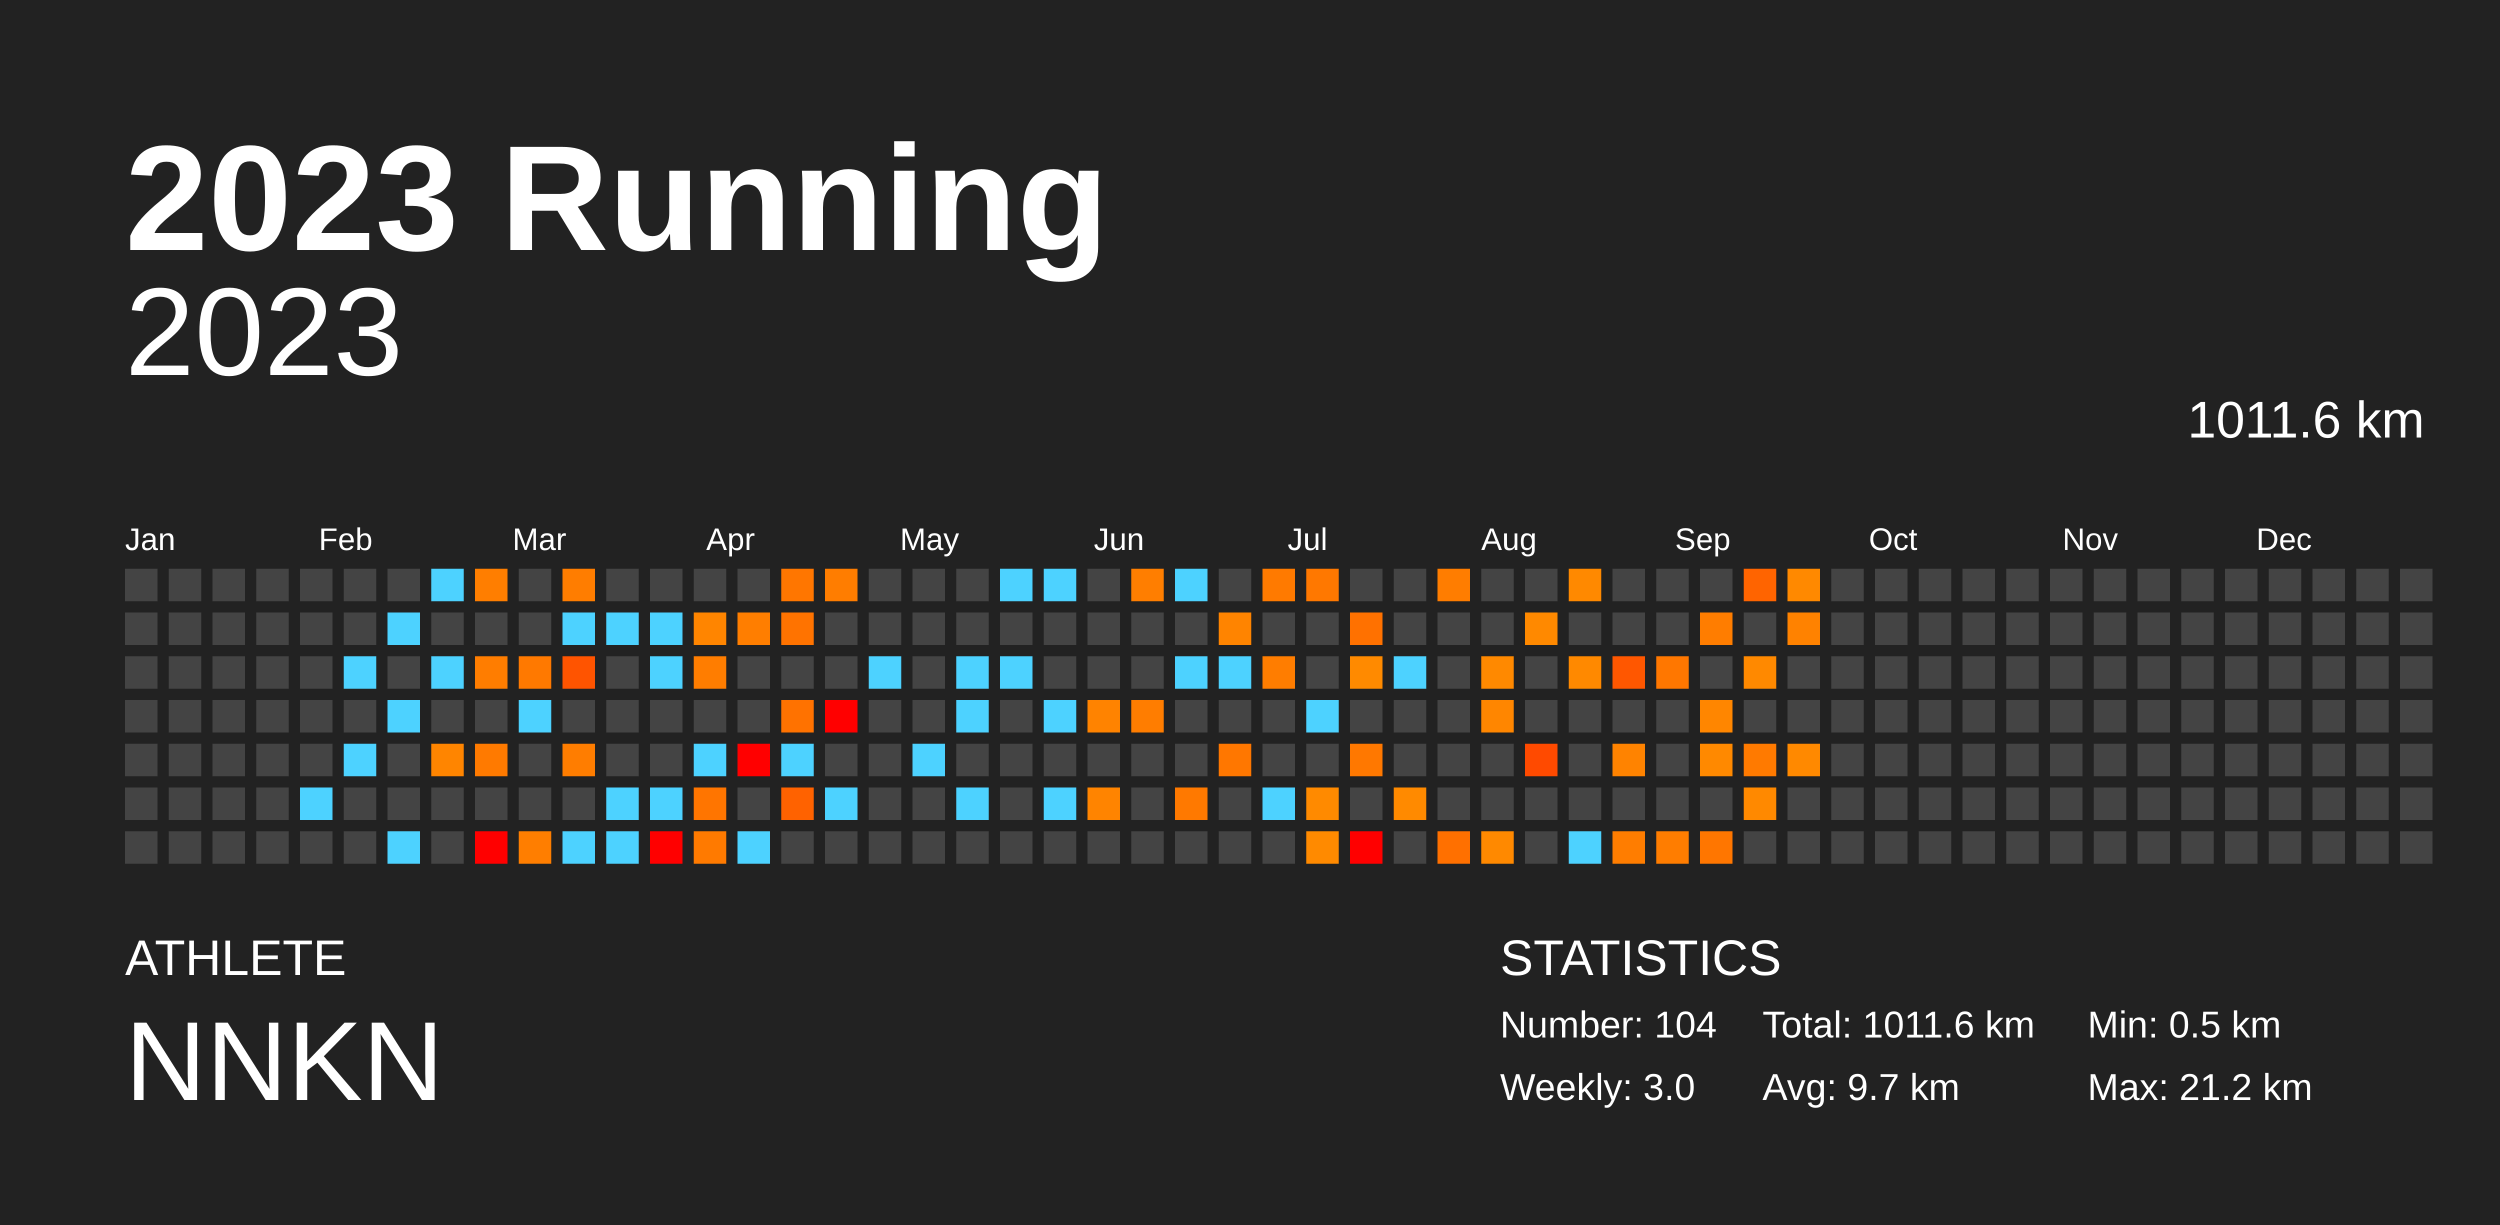
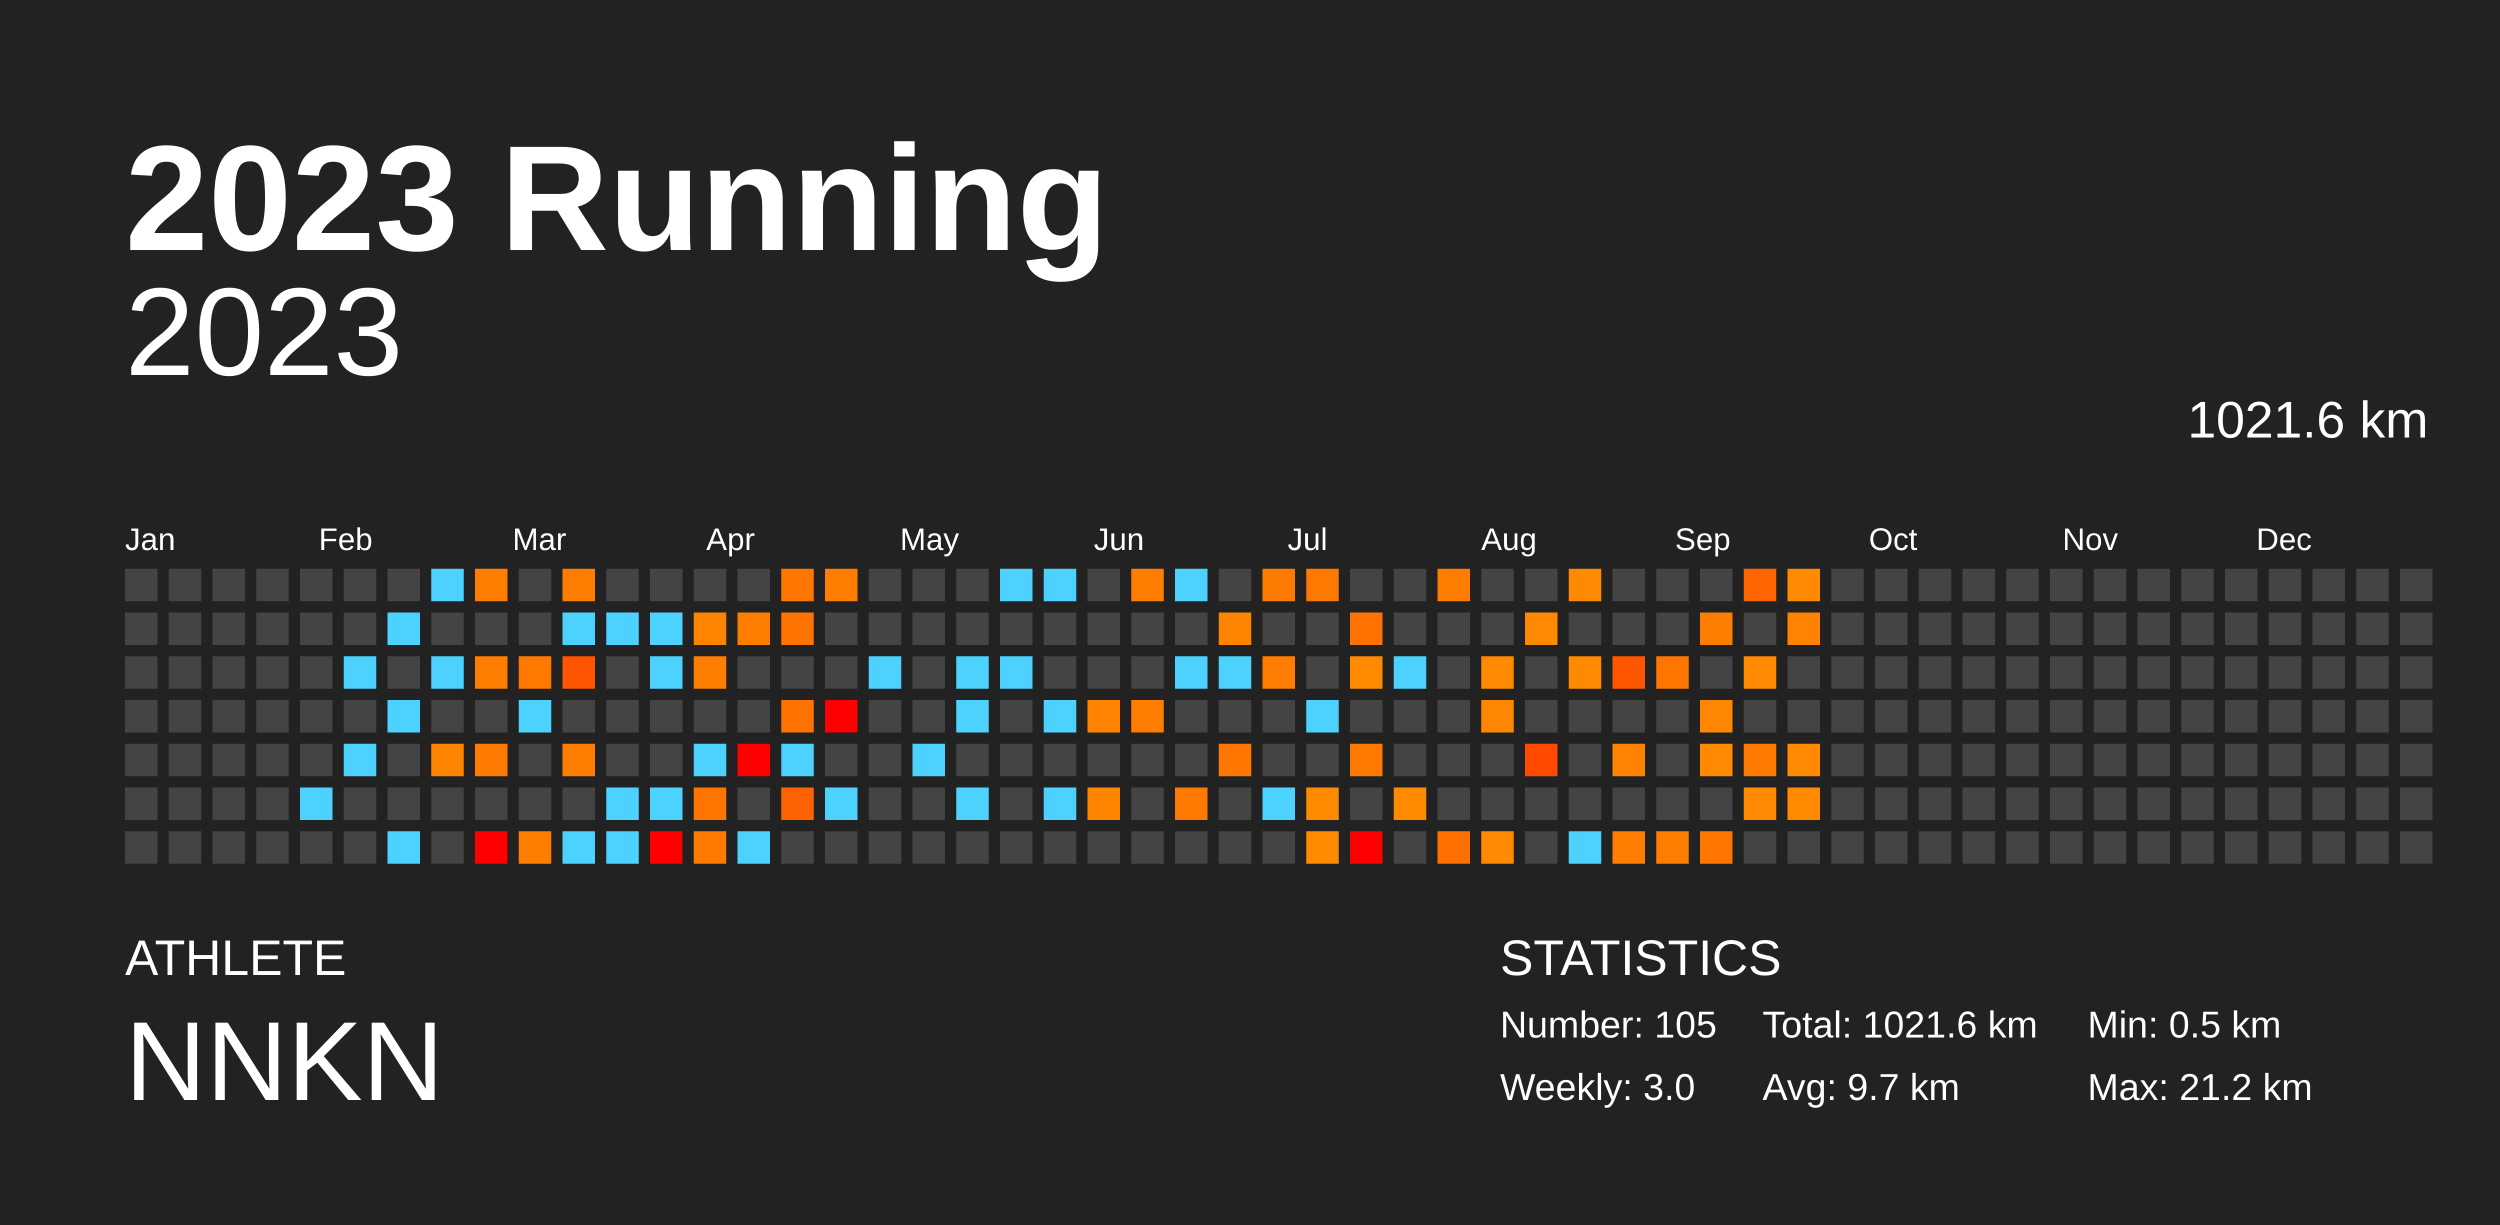
<svg xmlns="http://www.w3.org/2000/svg" baseProfile="full" height="98mm" version="1.1" viewBox="0,0,200,98" width="200mm">
  <defs />
  <rect fill="#222222" height="98" width="200" x="0" y="0" />
  <text fill="#FFFFFF" style="font-size:12px; font-family:Arial; font-weight:bold;" x="10" y="20">2023 Running</text>
  <text fill="#FFFFFF" style="font-size:4px; font-family:Arial" x="10" y="78">ATHLETE</text>
  <text fill="#FFFFFF" style="font-size:9px; font-family:Arial" x="10" y="88">NNKN</text>
  <text fill="#FFFFFF" style="font-size:4px; font-family:Arial" x="120" y="78">STATISTICS</text>
-   <text fill="#FFFFFF" style="font-size:3px; font-family:Arial" x="120" y="83">Number: 104</text>
+   <text fill="#FFFFFF" style="font-size:3px; font-family:Arial" x="120" y="83">Number: 105</text>
  <text fill="#FFFFFF" style="font-size:3px; font-family:Arial" x="120" y="88">Weekly: 3.0</text>
-   <text fill="#FFFFFF" style="font-size:3px; font-family:Arial" x="141" y="83">Total: 1011.6 km</text>
+   <text fill="#FFFFFF" style="font-size:3px; font-family:Arial" x="141" y="83">Total: 1021.6 km</text>
  <text fill="#FFFFFF" style="font-size:3px; font-family:Arial" x="141" y="88">Avg: 9.7 km</text>
  <text fill="#FFFFFF" style="font-size:3px; font-family:Arial" x="167" y="83">Min: 0.5 km</text>
  <text fill="#FFFFFF" style="font-size:3px; font-family:Arial" x="167" y="88">Max: 21.2 km</text>
  <text alignment-baseline="hanging" fill="#FFFFFF" style="font-size:10.0px; font-family:Arial;" x="10" y="30">2023</text>
-   <text alignment-baseline="hanging" fill="#FFFFFF" style="font-size:4.125px; font-family:Arial;" x="175" y="35">1011.6 km</text>
+   <text alignment-baseline="hanging" fill="#FFFFFF" style="font-size:4.125px; font-family:Arial;" x="175" y="35">1021.6 km</text>
  <text fill="#FFFFFF" style="font-size:2.5px; font-family:Arial" x="10.0" y="44">Jan</text>
  <text fill="#FFFFFF" style="font-size:2.5px; font-family:Arial" x="25.5" y="44">Feb</text>
  <text fill="#FFFFFF" style="font-size:2.5px; font-family:Arial" x="41.0" y="44">Mar</text>
  <text fill="#FFFFFF" style="font-size:2.5px; font-family:Arial" x="56.5" y="44">Apr</text>
  <text fill="#FFFFFF" style="font-size:2.5px; font-family:Arial" x="72.0" y="44">May</text>
  <text fill="#FFFFFF" style="font-size:2.5px; font-family:Arial" x="87.5" y="44">Jun</text>
  <text fill="#FFFFFF" style="font-size:2.5px; font-family:Arial" x="103.0" y="44">Jul</text>
  <text fill="#FFFFFF" style="font-size:2.5px; font-family:Arial" x="118.5" y="44">Aug</text>
  <text fill="#FFFFFF" style="font-size:2.5px; font-family:Arial" x="134.0" y="44">Sep</text>
  <text fill="#FFFFFF" style="font-size:2.5px; font-family:Arial" x="149.5" y="44">Oct</text>
  <text fill="#FFFFFF" style="font-size:2.5px; font-family:Arial" x="165.0" y="44">Nov</text>
  <text fill="#FFFFFF" style="font-size:2.5px; font-family:Arial" x="180.5" y="44">Dec</text>
  <rect fill="#444444" height="2.6" width="2.6" x="10.0" y="45.5" />
  <rect fill="#444444" height="2.6" width="2.6" x="10.0" y="49.0" />
  <rect fill="#444444" height="2.6" width="2.6" x="10.0" y="52.5" />
  <rect fill="#444444" height="2.6" width="2.6" x="10.0" y="56.0" />
  <rect fill="#444444" height="2.6" width="2.6" x="10.0" y="59.5" />
  <rect fill="#444444" height="2.6" width="2.6" x="10.0" y="63.0" />
  <rect fill="#444444" height="2.6" width="2.6" x="10.0" y="66.5" />
  <rect fill="#444444" height="2.6" width="2.6" x="13.5" y="45.5" />
  <rect fill="#444444" height="2.6" width="2.6" x="13.5" y="49.0" />
  <rect fill="#444444" height="2.6" width="2.6" x="13.5" y="52.5" />
  <rect fill="#444444" height="2.6" width="2.6" x="13.5" y="56.0" />
  <rect fill="#444444" height="2.6" width="2.6" x="13.5" y="59.5" />
  <rect fill="#444444" height="2.6" width="2.6" x="13.5" y="63.0" />
  <rect fill="#444444" height="2.6" width="2.6" x="13.5" y="66.5" />
  <rect fill="#444444" height="2.6" width="2.6" x="17.0" y="45.5" />
  <rect fill="#444444" height="2.6" width="2.6" x="17.0" y="49.0" />
  <rect fill="#444444" height="2.6" width="2.6" x="17.0" y="52.5" />
  <rect fill="#444444" height="2.6" width="2.6" x="17.0" y="56.0" />
  <rect fill="#444444" height="2.6" width="2.6" x="17.0" y="59.5" />
  <rect fill="#444444" height="2.6" width="2.6" x="17.0" y="63.0" />
  <rect fill="#444444" height="2.6" width="2.6" x="17.0" y="66.5" />
  <rect fill="#444444" height="2.6" width="2.6" x="20.5" y="45.5" />
  <rect fill="#444444" height="2.6" width="2.6" x="20.5" y="49.0" />
  <rect fill="#444444" height="2.6" width="2.6" x="20.5" y="52.5" />
  <rect fill="#444444" height="2.6" width="2.6" x="20.5" y="56.0" />
  <rect fill="#444444" height="2.6" width="2.6" x="20.5" y="59.5" />
  <rect fill="#444444" height="2.6" width="2.6" x="20.5" y="63.0" />
  <rect fill="#444444" height="2.6" width="2.6" x="20.5" y="66.5" />
  <rect fill="#444444" height="2.6" width="2.6" x="24.0" y="45.5" />
  <rect fill="#444444" height="2.6" width="2.6" x="24.0" y="49.0" />
  <rect fill="#444444" height="2.6" width="2.6" x="24.0" y="52.5" />
  <rect fill="#444444" height="2.6" width="2.6" x="24.0" y="56.0" />
  <rect fill="#444444" height="2.6" width="2.6" x="24.0" y="59.5" />
  <rect fill="#4dd2ff" height="2.6" width="2.6" x="24.0" y="63.0" />
  <rect fill="#444444" height="2.6" width="2.6" x="24.0" y="66.5" />
  <rect fill="#444444" height="2.6" width="2.6" x="27.5" y="45.5" />
  <rect fill="#444444" height="2.6" width="2.6" x="27.5" y="49.0" />
  <rect fill="#4dd2ff" height="2.6" width="2.6" x="27.5" y="52.5" />
  <rect fill="#444444" height="2.6" width="2.6" x="27.5" y="56.0" />
  <rect fill="#4dd2ff" height="2.6" width="2.6" x="27.5" y="59.5" />
  <rect fill="#444444" height="2.6" width="2.6" x="27.5" y="63.0" />
  <rect fill="#444444" height="2.6" width="2.6" x="27.5" y="66.5" />
  <rect fill="#444444" height="2.6" width="2.6" x="31.0" y="45.5" />
  <rect fill="#4dd2ff" height="2.6" width="2.6" x="31.0" y="49.0" />
  <rect fill="#444444" height="2.6" width="2.6" x="31.0" y="52.5" />
  <rect fill="#4dd2ff" height="2.6" width="2.6" x="31.0" y="56.0" />
  <rect fill="#444444" height="2.6" width="2.6" x="31.0" y="59.5" />
  <rect fill="#444444" height="2.6" width="2.6" x="31.0" y="63.0" />
  <rect fill="#4dd2ff" height="2.6" width="2.6" x="31.0" y="66.5" />
  <rect fill="#4dd2ff" height="2.6" width="2.6" x="34.5" y="45.5" />
  <rect fill="#444444" height="2.6" width="2.6" x="34.5" y="49.0" />
  <rect fill="#4dd2ff" height="2.6" width="2.6" x="34.5" y="52.5" />
  <rect fill="#444444" height="2.6" width="2.6" x="34.5" y="56.0" />
  <rect fill="#ff8500" height="2.6" width="2.6" x="34.5" y="59.5" />
  <rect fill="#444444" height="2.6" width="2.6" x="34.5" y="63.0" />
  <rect fill="#444444" height="2.6" width="2.6" x="34.5" y="66.5" />
  <rect fill="#ff7e00" height="2.6" width="2.6" x="38.0" y="45.5" />
  <rect fill="#444444" height="2.6" width="2.6" x="38.0" y="49.0" />
  <rect fill="#ff7d00" height="2.6" width="2.6" x="38.0" y="52.5" />
  <rect fill="#444444" height="2.6" width="2.6" x="38.0" y="56.0" />
  <rect fill="#ff7a00" height="2.6" width="2.6" x="38.0" y="59.5" />
  <rect fill="#444444" height="2.6" width="2.6" x="38.0" y="63.0" />
  <rect fill="red" height="2.6" width="2.6" x="38.0" y="66.5" />
  <rect fill="#444444" height="2.6" width="2.6" x="41.5" y="45.5" />
  <rect fill="#444444" height="2.6" width="2.6" x="41.5" y="49.0" />
  <rect fill="#ff7900" height="2.6" width="2.6" x="41.5" y="52.5" />
  <rect fill="#4dd2ff" height="2.6" width="2.6" x="41.5" y="56.0" />
  <rect fill="#444444" height="2.6" width="2.6" x="41.5" y="59.5" />
  <rect fill="#444444" height="2.6" width="2.6" x="41.5" y="63.0" />
  <rect fill="#ff7e00" height="2.6" width="2.6" x="41.5" y="66.5" />
  <rect fill="#ff7d00" height="2.6" width="2.6" x="45.0" y="45.5" />
  <rect fill="#4dd2ff" height="2.6" width="2.6" x="45.0" y="49.0" />
  <rect fill="#ff5400" height="2.6" width="2.6" x="45.0" y="52.5" />
  <rect fill="#444444" height="2.6" width="2.6" x="45.0" y="56.0" />
  <rect fill="#ff7d00" height="2.6" width="2.6" x="45.0" y="59.5" />
  <rect fill="#444444" height="2.6" width="2.6" x="45.0" y="63.0" />
  <rect fill="#4dd2ff" height="2.6" width="2.6" x="45.0" y="66.5" />
  <rect fill="#444444" height="2.6" width="2.6" x="48.5" y="45.5" />
  <rect fill="#4dd2ff" height="2.6" width="2.6" x="48.5" y="49.0" />
  <rect fill="#444444" height="2.6" width="2.6" x="48.5" y="52.5" />
  <rect fill="#444444" height="2.6" width="2.6" x="48.5" y="56.0" />
  <rect fill="#444444" height="2.6" width="2.6" x="48.5" y="59.5" />
  <rect fill="#4dd2ff" height="2.6" width="2.6" x="48.5" y="63.0" />
  <rect fill="#4dd2ff" height="2.6" width="2.6" x="48.5" y="66.5" />
  <rect fill="#444444" height="2.6" width="2.6" x="52.0" y="45.5" />
  <rect fill="#4dd2ff" height="2.6" width="2.6" x="52.0" y="49.0" />
  <rect fill="#4dd2ff" height="2.6" width="2.6" x="52.0" y="52.5" />
  <rect fill="#444444" height="2.6" width="2.6" x="52.0" y="56.0" />
  <rect fill="#444444" height="2.6" width="2.6" x="52.0" y="59.5" />
  <rect fill="#4dd2ff" height="2.6" width="2.6" x="52.0" y="63.0" />
  <rect fill="red" height="2.6" width="2.6" x="52.0" y="66.5" />
  <rect fill="#444444" height="2.6" width="2.6" x="55.5" y="45.5" />
  <rect fill="#ff8500" height="2.6" width="2.6" x="55.5" y="49.0" />
  <rect fill="#ff7d00" height="2.6" width="2.6" x="55.5" y="52.5" />
  <rect fill="#444444" height="2.6" width="2.6" x="55.5" y="56.0" />
  <rect fill="#4dd2ff" height="2.6" width="2.6" x="55.5" y="59.5" />
  <rect fill="#ff7500" height="2.6" width="2.6" x="55.5" y="63.0" />
  <rect fill="#ff7a00" height="2.6" width="2.6" x="55.5" y="66.5" />
  <rect fill="#444444" height="2.6" width="2.6" x="59.0" y="45.5" />
  <rect fill="#ff7e00" height="2.6" width="2.6" x="59.0" y="49.0" />
  <rect fill="#444444" height="2.6" width="2.6" x="59.0" y="52.5" />
  <rect fill="#444444" height="2.6" width="2.6" x="59.0" y="56.0" />
  <rect fill="red" height="2.6" width="2.6" x="59.0" y="59.5" />
  <rect fill="#444444" height="2.6" width="2.6" x="59.0" y="63.0" />
  <rect fill="#4dd2ff" height="2.6" width="2.6" x="59.0" y="66.5" />
  <rect fill="#ff7600" height="2.6" width="2.6" x="62.5" y="45.5" />
  <rect fill="#ff7300" height="2.6" width="2.6" x="62.5" y="49.0" />
  <rect fill="#444444" height="2.6" width="2.6" x="62.5" y="52.5" />
  <rect fill="#ff7200" height="2.6" width="2.6" x="62.5" y="56.0" />
  <rect fill="#4dd2ff" height="2.6" width="2.6" x="62.5" y="59.5" />
  <rect fill="#ff6200" height="2.6" width="2.6" x="62.5" y="63.0" />
  <rect fill="#444444" height="2.6" width="2.6" x="62.5" y="66.5" />
  <rect fill="#ff7d00" height="2.6" width="2.6" x="66.0" y="45.5" />
  <rect fill="#444444" height="2.6" width="2.6" x="66.0" y="49.0" />
  <rect fill="#444444" height="2.6" width="2.6" x="66.0" y="52.5" />
  <rect fill="red" height="2.6" width="2.6" x="66.0" y="56.0" />
  <rect fill="#444444" height="2.6" width="2.6" x="66.0" y="59.5" />
  <rect fill="#4dd2ff" height="2.6" width="2.6" x="66.0" y="63.0" />
  <rect fill="#444444" height="2.6" width="2.6" x="66.0" y="66.5" />
  <rect fill="#444444" height="2.6" width="2.6" x="69.5" y="45.5" />
  <rect fill="#444444" height="2.6" width="2.6" x="69.5" y="49.0" />
  <rect fill="#4dd2ff" height="2.6" width="2.6" x="69.5" y="52.5" />
  <rect fill="#444444" height="2.6" width="2.6" x="69.5" y="56.0" />
  <rect fill="#444444" height="2.6" width="2.6" x="69.5" y="59.5" />
  <rect fill="#444444" height="2.6" width="2.6" x="69.5" y="63.0" />
  <rect fill="#444444" height="2.6" width="2.6" x="69.5" y="66.5" />
  <rect fill="#444444" height="2.6" width="2.6" x="73.0" y="45.5" />
  <rect fill="#444444" height="2.6" width="2.6" x="73.0" y="49.0" />
  <rect fill="#444444" height="2.6" width="2.6" x="73.0" y="52.5" />
  <rect fill="#444444" height="2.6" width="2.6" x="73.0" y="56.0" />
  <rect fill="#4dd2ff" height="2.6" width="2.6" x="73.0" y="59.5" />
  <rect fill="#444444" height="2.6" width="2.6" x="73.0" y="63.0" />
  <rect fill="#444444" height="2.6" width="2.6" x="73.0" y="66.5" />
  <rect fill="#444444" height="2.6" width="2.6" x="76.5" y="45.5" />
  <rect fill="#444444" height="2.6" width="2.6" x="76.5" y="49.0" />
  <rect fill="#4dd2ff" height="2.6" width="2.6" x="76.5" y="52.5" />
  <rect fill="#4dd2ff" height="2.6" width="2.6" x="76.5" y="56.0" />
  <rect fill="#444444" height="2.6" width="2.6" x="76.5" y="59.5" />
  <rect fill="#4dd2ff" height="2.6" width="2.6" x="76.5" y="63.0" />
  <rect fill="#444444" height="2.6" width="2.6" x="76.5" y="66.5" />
  <rect fill="#4dd2ff" height="2.6" width="2.6" x="80.0" y="45.5" />
  <rect fill="#444444" height="2.6" width="2.6" x="80.0" y="49.0" />
  <rect fill="#4dd2ff" height="2.6" width="2.6" x="80.0" y="52.5" />
  <rect fill="#444444" height="2.6" width="2.6" x="80.0" y="56.0" />
  <rect fill="#444444" height="2.6" width="2.6" x="80.0" y="59.5" />
  <rect fill="#444444" height="2.6" width="2.6" x="80.0" y="63.0" />
  <rect fill="#444444" height="2.6" width="2.6" x="80.0" y="66.5" />
  <rect fill="#4dd2ff" height="2.6" width="2.6" x="83.5" y="45.5" />
  <rect fill="#444444" height="2.6" width="2.6" x="83.5" y="49.0" />
  <rect fill="#444444" height="2.6" width="2.6" x="83.5" y="52.5" />
  <rect fill="#4dd2ff" height="2.6" width="2.6" x="83.5" y="56.0" />
  <rect fill="#444444" height="2.6" width="2.6" x="83.5" y="59.5" />
  <rect fill="#4dd2ff" height="2.6" width="2.6" x="83.5" y="63.0" />
  <rect fill="#444444" height="2.6" width="2.6" x="83.5" y="66.5" />
  <rect fill="#444444" height="2.6" width="2.6" x="87.0" y="45.5" />
  <rect fill="#444444" height="2.6" width="2.6" x="87.0" y="49.0" />
  <rect fill="#444444" height="2.6" width="2.6" x="87.0" y="52.5" />
  <rect fill="#ff8300" height="2.6" width="2.6" x="87.0" y="56.0" />
  <rect fill="#444444" height="2.6" width="2.6" x="87.0" y="59.5" />
  <rect fill="#ff8400" height="2.6" width="2.6" x="87.0" y="63.0" />
  <rect fill="#444444" height="2.6" width="2.6" x="87.0" y="66.5" />
  <rect fill="#ff7e00" height="2.6" width="2.6" x="90.5" y="45.5" />
  <rect fill="#444444" height="2.6" width="2.6" x="90.5" y="49.0" />
  <rect fill="#444444" height="2.6" width="2.6" x="90.5" y="52.5" />
  <rect fill="#ff7d00" height="2.6" width="2.6" x="90.5" y="56.0" />
  <rect fill="#444444" height="2.6" width="2.6" x="90.5" y="59.5" />
  <rect fill="#444444" height="2.6" width="2.6" x="90.5" y="63.0" />
  <rect fill="#444444" height="2.6" width="2.6" x="90.5" y="66.5" />
  <rect fill="#4dd2ff" height="2.6" width="2.6" x="94.0" y="45.5" />
  <rect fill="#444444" height="2.6" width="2.6" x="94.0" y="49.0" />
  <rect fill="#4dd2ff" height="2.6" width="2.6" x="94.0" y="52.5" />
  <rect fill="#444444" height="2.6" width="2.6" x="94.0" y="56.0" />
  <rect fill="#444444" height="2.6" width="2.6" x="94.0" y="59.5" />
  <rect fill="#ff7900" height="2.6" width="2.6" x="94.0" y="63.0" />
  <rect fill="#444444" height="2.6" width="2.6" x="94.0" y="66.5" />
  <rect fill="#444444" height="2.6" width="2.6" x="97.5" y="45.5" />
  <rect fill="#ff8400" height="2.6" width="2.6" x="97.5" y="49.0" />
  <rect fill="#4dd2ff" height="2.6" width="2.6" x="97.5" y="52.5" />
  <rect fill="#444444" height="2.6" width="2.6" x="97.5" y="56.0" />
  <rect fill="#ff7700" height="2.6" width="2.6" x="97.5" y="59.5" />
  <rect fill="#444444" height="2.6" width="2.6" x="97.5" y="63.0" />
  <rect fill="#444444" height="2.6" width="2.6" x="97.5" y="66.5" />
  <rect fill="#ff7a00" height="2.6" width="2.6" x="101.0" y="45.5" />
  <rect fill="#444444" height="2.6" width="2.6" x="101.0" y="49.0" />
  <rect fill="#ff7d00" height="2.6" width="2.6" x="101.0" y="52.5" />
  <rect fill="#444444" height="2.6" width="2.6" x="101.0" y="56.0" />
  <rect fill="#444444" height="2.6" width="2.6" x="101.0" y="59.5" />
  <rect fill="#4dd2ff" height="2.6" width="2.6" x="101.0" y="63.0" />
  <rect fill="#444444" height="2.6" width="2.6" x="101.0" y="66.5" />
  <rect fill="#ff7800" height="2.6" width="2.6" x="104.5" y="45.5" />
  <rect fill="#444444" height="2.6" width="2.6" x="104.5" y="49.0" />
  <rect fill="#444444" height="2.6" width="2.6" x="104.5" y="52.5" />
  <rect fill="#4dd2ff" height="2.6" width="2.6" x="104.5" y="56.0" />
  <rect fill="#444444" height="2.6" width="2.6" x="104.5" y="59.5" />
  <rect fill="#ff8a00" height="2.6" width="2.6" x="104.5" y="63.0" />
  <rect fill="#ff8a00" height="2.6" width="2.6" x="104.5" y="66.5" />
  <rect fill="#444444" height="2.6" width="2.6" x="108.0" y="45.5" />
  <rect fill="#ff7100" height="2.6" width="2.6" x="108.0" y="49.0" />
  <rect fill="#ff8a00" height="2.6" width="2.6" x="108.0" y="52.5" />
  <rect fill="#444444" height="2.6" width="2.6" x="108.0" y="56.0" />
  <rect fill="#ff7800" height="2.6" width="2.6" x="108.0" y="59.5" />
  <rect fill="#444444" height="2.6" width="2.6" x="108.0" y="63.0" />
  <rect fill="red" height="2.6" width="2.6" x="108.0" y="66.5" />
  <rect fill="#444444" height="2.6" width="2.6" x="111.5" y="45.5" />
  <rect fill="#444444" height="2.6" width="2.6" x="111.5" y="49.0" />
  <rect fill="#4dd2ff" height="2.6" width="2.6" x="111.5" y="52.5" />
  <rect fill="#444444" height="2.6" width="2.6" x="111.5" y="56.0" />
  <rect fill="#444444" height="2.6" width="2.6" x="111.5" y="59.5" />
  <rect fill="#ff8a00" height="2.6" width="2.6" x="111.5" y="63.0" />
  <rect fill="#444444" height="2.6" width="2.6" x="111.5" y="66.5" />
  <rect fill="#ff7d00" height="2.6" width="2.6" x="115.0" y="45.5" />
  <rect fill="#444444" height="2.6" width="2.6" x="115.0" y="49.0" />
  <rect fill="#444444" height="2.6" width="2.6" x="115.0" y="52.5" />
  <rect fill="#444444" height="2.6" width="2.6" x="115.0" y="56.0" />
  <rect fill="#444444" height="2.6" width="2.6" x="115.0" y="59.5" />
  <rect fill="#444444" height="2.6" width="2.6" x="115.0" y="63.0" />
  <rect fill="#ff7000" height="2.6" width="2.6" x="115.0" y="66.5" />
  <rect fill="#444444" height="2.6" width="2.6" x="118.5" y="45.5" />
  <rect fill="#444444" height="2.6" width="2.6" x="118.5" y="49.0" />
  <rect fill="#ff8900" height="2.6" width="2.6" x="118.5" y="52.5" />
  <rect fill="#ff8600" height="2.6" width="2.6" x="118.5" y="56.0" />
  <rect fill="#444444" height="2.6" width="2.6" x="118.5" y="59.5" />
  <rect fill="#444444" height="2.6" width="2.6" x="118.5" y="63.0" />
  <rect fill="#ff8900" height="2.6" width="2.6" x="118.5" y="66.5" />
  <rect fill="#444444" height="2.6" width="2.6" x="122.0" y="45.5" />
  <rect fill="#ff8900" height="2.6" width="2.6" x="122.0" y="49.0" />
  <rect fill="#444444" height="2.6" width="2.6" x="122.0" y="52.5" />
  <rect fill="#444444" height="2.6" width="2.6" x="122.0" y="56.0" />
  <rect fill="#ff4a00" height="2.6" width="2.6" x="122.0" y="59.5" />
  <rect fill="#444444" height="2.6" width="2.6" x="122.0" y="63.0" />
  <rect fill="#444444" height="2.6" width="2.6" x="122.0" y="66.5" />
  <rect fill="#ff8900" height="2.6" width="2.6" x="125.5" y="45.5" />
  <rect fill="#444444" height="2.6" width="2.6" x="125.5" y="49.0" />
  <rect fill="#ff8900" height="2.6" width="2.6" x="125.5" y="52.5" />
  <rect fill="#444444" height="2.6" width="2.6" x="125.5" y="56.0" />
  <rect fill="#444444" height="2.6" width="2.6" x="125.5" y="59.5" />
  <rect fill="#444444" height="2.6" width="2.6" x="125.5" y="63.0" />
  <rect fill="#4dd2ff" height="2.6" width="2.6" x="125.5" y="66.5" />
  <rect fill="#444444" height="2.6" width="2.6" x="129.0" y="45.5" />
  <rect fill="#444444" height="2.6" width="2.6" x="129.0" y="49.0" />
  <rect fill="#ff5700" height="2.6" width="2.6" x="129.0" y="52.5" />
  <rect fill="#444444" height="2.6" width="2.6" x="129.0" y="56.0" />
  <rect fill="#ff8300" height="2.6" width="2.6" x="129.0" y="59.5" />
  <rect fill="#444444" height="2.6" width="2.6" x="129.0" y="63.0" />
  <rect fill="#ff7d00" height="2.6" width="2.6" x="129.0" y="66.5" />
  <rect fill="#444444" height="2.6" width="2.6" x="132.5" y="45.5" />
  <rect fill="#444444" height="2.6" width="2.6" x="132.5" y="49.0" />
  <rect fill="#ff7700" height="2.6" width="2.6" x="132.5" y="52.5" />
  <rect fill="#444444" height="2.6" width="2.6" x="132.5" y="56.0" />
  <rect fill="#444444" height="2.6" width="2.6" x="132.5" y="59.5" />
  <rect fill="#444444" height="2.6" width="2.6" x="132.5" y="63.0" />
  <rect fill="#ff7d00" height="2.6" width="2.6" x="132.5" y="66.5" />
  <rect fill="#444444" height="2.6" width="2.6" x="136.0" y="45.5" />
  <rect fill="#ff7d00" height="2.6" width="2.6" x="136.0" y="49.0" />
  <rect fill="#444444" height="2.6" width="2.6" x="136.0" y="52.5" />
  <rect fill="#ff8600" height="2.6" width="2.6" x="136.0" y="56.0" />
  <rect fill="#ff8900" height="2.6" width="2.6" x="136.0" y="59.5" />
  <rect fill="#444444" height="2.6" width="2.6" x="136.0" y="63.0" />
  <rect fill="#ff7600" height="2.6" width="2.6" x="136.0" y="66.5" />
  <rect fill="#ff6400" height="2.6" width="2.6" x="139.5" y="45.5" />
  <rect fill="#444444" height="2.6" width="2.6" x="139.5" y="49.0" />
  <rect fill="#ff8900" height="2.6" width="2.6" x="139.5" y="52.5" />
  <rect fill="#444444" height="2.6" width="2.6" x="139.5" y="56.0" />
  <rect fill="#ff7a00" height="2.6" width="2.6" x="139.5" y="59.5" />
  <rect fill="#ff8900" height="2.6" width="2.6" x="139.5" y="63.0" />
  <rect fill="#444444" height="2.6" width="2.6" x="139.5" y="66.5" />
  <rect fill="#ff8900" height="2.6" width="2.6" x="143.0" y="45.5" />
  <rect fill="#ff8200" height="2.6" width="2.6" x="143.0" y="49.0" />
  <rect fill="#444444" height="2.6" width="2.6" x="143.0" y="52.5" />
  <rect fill="#444444" height="2.6" width="2.6" x="143.0" y="56.0" />
  <rect fill="#ff8900" height="2.6" width="2.6" x="143.0" y="59.5" />
-   <rect fill="#444444" height="2.6" width="2.6" x="143.0" y="63.0" />
+   <rect fill="#ff8a00" height="2.6" width="2.6" x="143.0" y="63.0" />
  <rect fill="#444444" height="2.6" width="2.6" x="143.0" y="66.5" />
  <rect fill="#444444" height="2.6" width="2.6" x="146.5" y="45.5" />
  <rect fill="#444444" height="2.6" width="2.6" x="146.5" y="49.0" />
  <rect fill="#444444" height="2.6" width="2.6" x="146.5" y="52.5" />
  <rect fill="#444444" height="2.6" width="2.6" x="146.5" y="56.0" />
  <rect fill="#444444" height="2.6" width="2.6" x="146.5" y="59.5" />
  <rect fill="#444444" height="2.6" width="2.6" x="146.5" y="63.0" />
  <rect fill="#444444" height="2.6" width="2.6" x="146.5" y="66.5" />
  <rect fill="#444444" height="2.6" width="2.6" x="150.0" y="45.5" />
  <rect fill="#444444" height="2.6" width="2.6" x="150.0" y="49.0" />
  <rect fill="#444444" height="2.6" width="2.6" x="150.0" y="52.5" />
  <rect fill="#444444" height="2.6" width="2.6" x="150.0" y="56.0" />
  <rect fill="#444444" height="2.6" width="2.6" x="150.0" y="59.5" />
  <rect fill="#444444" height="2.6" width="2.6" x="150.0" y="63.0" />
  <rect fill="#444444" height="2.6" width="2.6" x="150.0" y="66.5" />
  <rect fill="#444444" height="2.6" width="2.6" x="153.5" y="45.5" />
  <rect fill="#444444" height="2.6" width="2.6" x="153.5" y="49.0" />
  <rect fill="#444444" height="2.6" width="2.6" x="153.5" y="52.5" />
  <rect fill="#444444" height="2.6" width="2.6" x="153.5" y="56.0" />
  <rect fill="#444444" height="2.6" width="2.6" x="153.5" y="59.5" />
  <rect fill="#444444" height="2.6" width="2.6" x="153.5" y="63.0" />
  <rect fill="#444444" height="2.6" width="2.6" x="153.5" y="66.5" />
  <rect fill="#444444" height="2.6" width="2.6" x="157.0" y="45.5" />
  <rect fill="#444444" height="2.6" width="2.6" x="157.0" y="49.0" />
  <rect fill="#444444" height="2.6" width="2.6" x="157.0" y="52.5" />
  <rect fill="#444444" height="2.6" width="2.6" x="157.0" y="56.0" />
  <rect fill="#444444" height="2.6" width="2.6" x="157.0" y="59.5" />
  <rect fill="#444444" height="2.6" width="2.6" x="157.0" y="63.0" />
  <rect fill="#444444" height="2.6" width="2.6" x="157.0" y="66.5" />
  <rect fill="#444444" height="2.6" width="2.6" x="160.5" y="45.5" />
  <rect fill="#444444" height="2.6" width="2.6" x="160.5" y="49.0" />
  <rect fill="#444444" height="2.6" width="2.6" x="160.5" y="52.5" />
  <rect fill="#444444" height="2.6" width="2.6" x="160.5" y="56.0" />
  <rect fill="#444444" height="2.6" width="2.6" x="160.5" y="59.5" />
  <rect fill="#444444" height="2.6" width="2.6" x="160.5" y="63.0" />
  <rect fill="#444444" height="2.6" width="2.6" x="160.5" y="66.5" />
  <rect fill="#444444" height="2.6" width="2.6" x="164.0" y="45.5" />
  <rect fill="#444444" height="2.6" width="2.6" x="164.0" y="49.0" />
  <rect fill="#444444" height="2.6" width="2.6" x="164.0" y="52.5" />
  <rect fill="#444444" height="2.6" width="2.6" x="164.0" y="56.0" />
  <rect fill="#444444" height="2.6" width="2.6" x="164.0" y="59.5" />
  <rect fill="#444444" height="2.6" width="2.6" x="164.0" y="63.0" />
  <rect fill="#444444" height="2.6" width="2.6" x="164.0" y="66.5" />
  <rect fill="#444444" height="2.6" width="2.6" x="167.5" y="45.5" />
  <rect fill="#444444" height="2.6" width="2.6" x="167.5" y="49.0" />
  <rect fill="#444444" height="2.6" width="2.6" x="167.5" y="52.5" />
  <rect fill="#444444" height="2.6" width="2.6" x="167.5" y="56.0" />
  <rect fill="#444444" height="2.6" width="2.6" x="167.5" y="59.5" />
  <rect fill="#444444" height="2.6" width="2.6" x="167.5" y="63.0" />
  <rect fill="#444444" height="2.6" width="2.6" x="167.5" y="66.5" />
  <rect fill="#444444" height="2.6" width="2.6" x="171.0" y="45.5" />
  <rect fill="#444444" height="2.6" width="2.6" x="171.0" y="49.0" />
  <rect fill="#444444" height="2.6" width="2.6" x="171.0" y="52.5" />
  <rect fill="#444444" height="2.6" width="2.6" x="171.0" y="56.0" />
  <rect fill="#444444" height="2.6" width="2.6" x="171.0" y="59.5" />
  <rect fill="#444444" height="2.6" width="2.6" x="171.0" y="63.0" />
  <rect fill="#444444" height="2.6" width="2.6" x="171.0" y="66.5" />
  <rect fill="#444444" height="2.6" width="2.6" x="174.5" y="45.5" />
  <rect fill="#444444" height="2.6" width="2.6" x="174.5" y="49.0" />
  <rect fill="#444444" height="2.6" width="2.6" x="174.5" y="52.5" />
  <rect fill="#444444" height="2.6" width="2.6" x="174.5" y="56.0" />
  <rect fill="#444444" height="2.6" width="2.6" x="174.5" y="59.5" />
  <rect fill="#444444" height="2.6" width="2.6" x="174.5" y="63.0" />
  <rect fill="#444444" height="2.6" width="2.6" x="174.5" y="66.5" />
  <rect fill="#444444" height="2.6" width="2.6" x="178.0" y="45.5" />
  <rect fill="#444444" height="2.6" width="2.6" x="178.0" y="49.0" />
  <rect fill="#444444" height="2.6" width="2.6" x="178.0" y="52.5" />
  <rect fill="#444444" height="2.6" width="2.6" x="178.0" y="56.0" />
  <rect fill="#444444" height="2.6" width="2.6" x="178.0" y="59.5" />
  <rect fill="#444444" height="2.6" width="2.6" x="178.0" y="63.0" />
  <rect fill="#444444" height="2.6" width="2.6" x="178.0" y="66.5" />
  <rect fill="#444444" height="2.6" width="2.6" x="181.5" y="45.5" />
  <rect fill="#444444" height="2.6" width="2.6" x="181.5" y="49.0" />
  <rect fill="#444444" height="2.6" width="2.6" x="181.5" y="52.5" />
  <rect fill="#444444" height="2.6" width="2.6" x="181.5" y="56.0" />
  <rect fill="#444444" height="2.6" width="2.6" x="181.5" y="59.5" />
  <rect fill="#444444" height="2.6" width="2.6" x="181.5" y="63.0" />
  <rect fill="#444444" height="2.6" width="2.6" x="181.5" y="66.5" />
  <rect fill="#444444" height="2.6" width="2.6" x="185.0" y="45.5" />
  <rect fill="#444444" height="2.6" width="2.6" x="185.0" y="49.0" />
  <rect fill="#444444" height="2.6" width="2.6" x="185.0" y="52.5" />
  <rect fill="#444444" height="2.6" width="2.6" x="185.0" y="56.0" />
  <rect fill="#444444" height="2.6" width="2.6" x="185.0" y="59.5" />
  <rect fill="#444444" height="2.6" width="2.6" x="185.0" y="63.0" />
  <rect fill="#444444" height="2.6" width="2.6" x="185.0" y="66.5" />
  <rect fill="#444444" height="2.6" width="2.6" x="188.5" y="45.5" />
  <rect fill="#444444" height="2.6" width="2.6" x="188.5" y="49.0" />
  <rect fill="#444444" height="2.6" width="2.6" x="188.5" y="52.5" />
  <rect fill="#444444" height="2.6" width="2.6" x="188.5" y="56.0" />
  <rect fill="#444444" height="2.6" width="2.6" x="188.5" y="59.5" />
  <rect fill="#444444" height="2.6" width="2.6" x="188.5" y="63.0" />
  <rect fill="#444444" height="2.6" width="2.6" x="188.5" y="66.5" />
  <rect fill="#444444" height="2.6" width="2.6" x="192.0" y="45.5" />
  <rect fill="#444444" height="2.6" width="2.6" x="192.0" y="49.0" />
  <rect fill="#444444" height="2.6" width="2.6" x="192.0" y="52.5" />
  <rect fill="#444444" height="2.6" width="2.6" x="192.0" y="56.0" />
  <rect fill="#444444" height="2.6" width="2.6" x="192.0" y="59.5" />
  <rect fill="#444444" height="2.6" width="2.6" x="192.0" y="63.0" />
  <rect fill="#444444" height="2.6" width="2.6" x="192.0" y="66.5" />
</svg>
